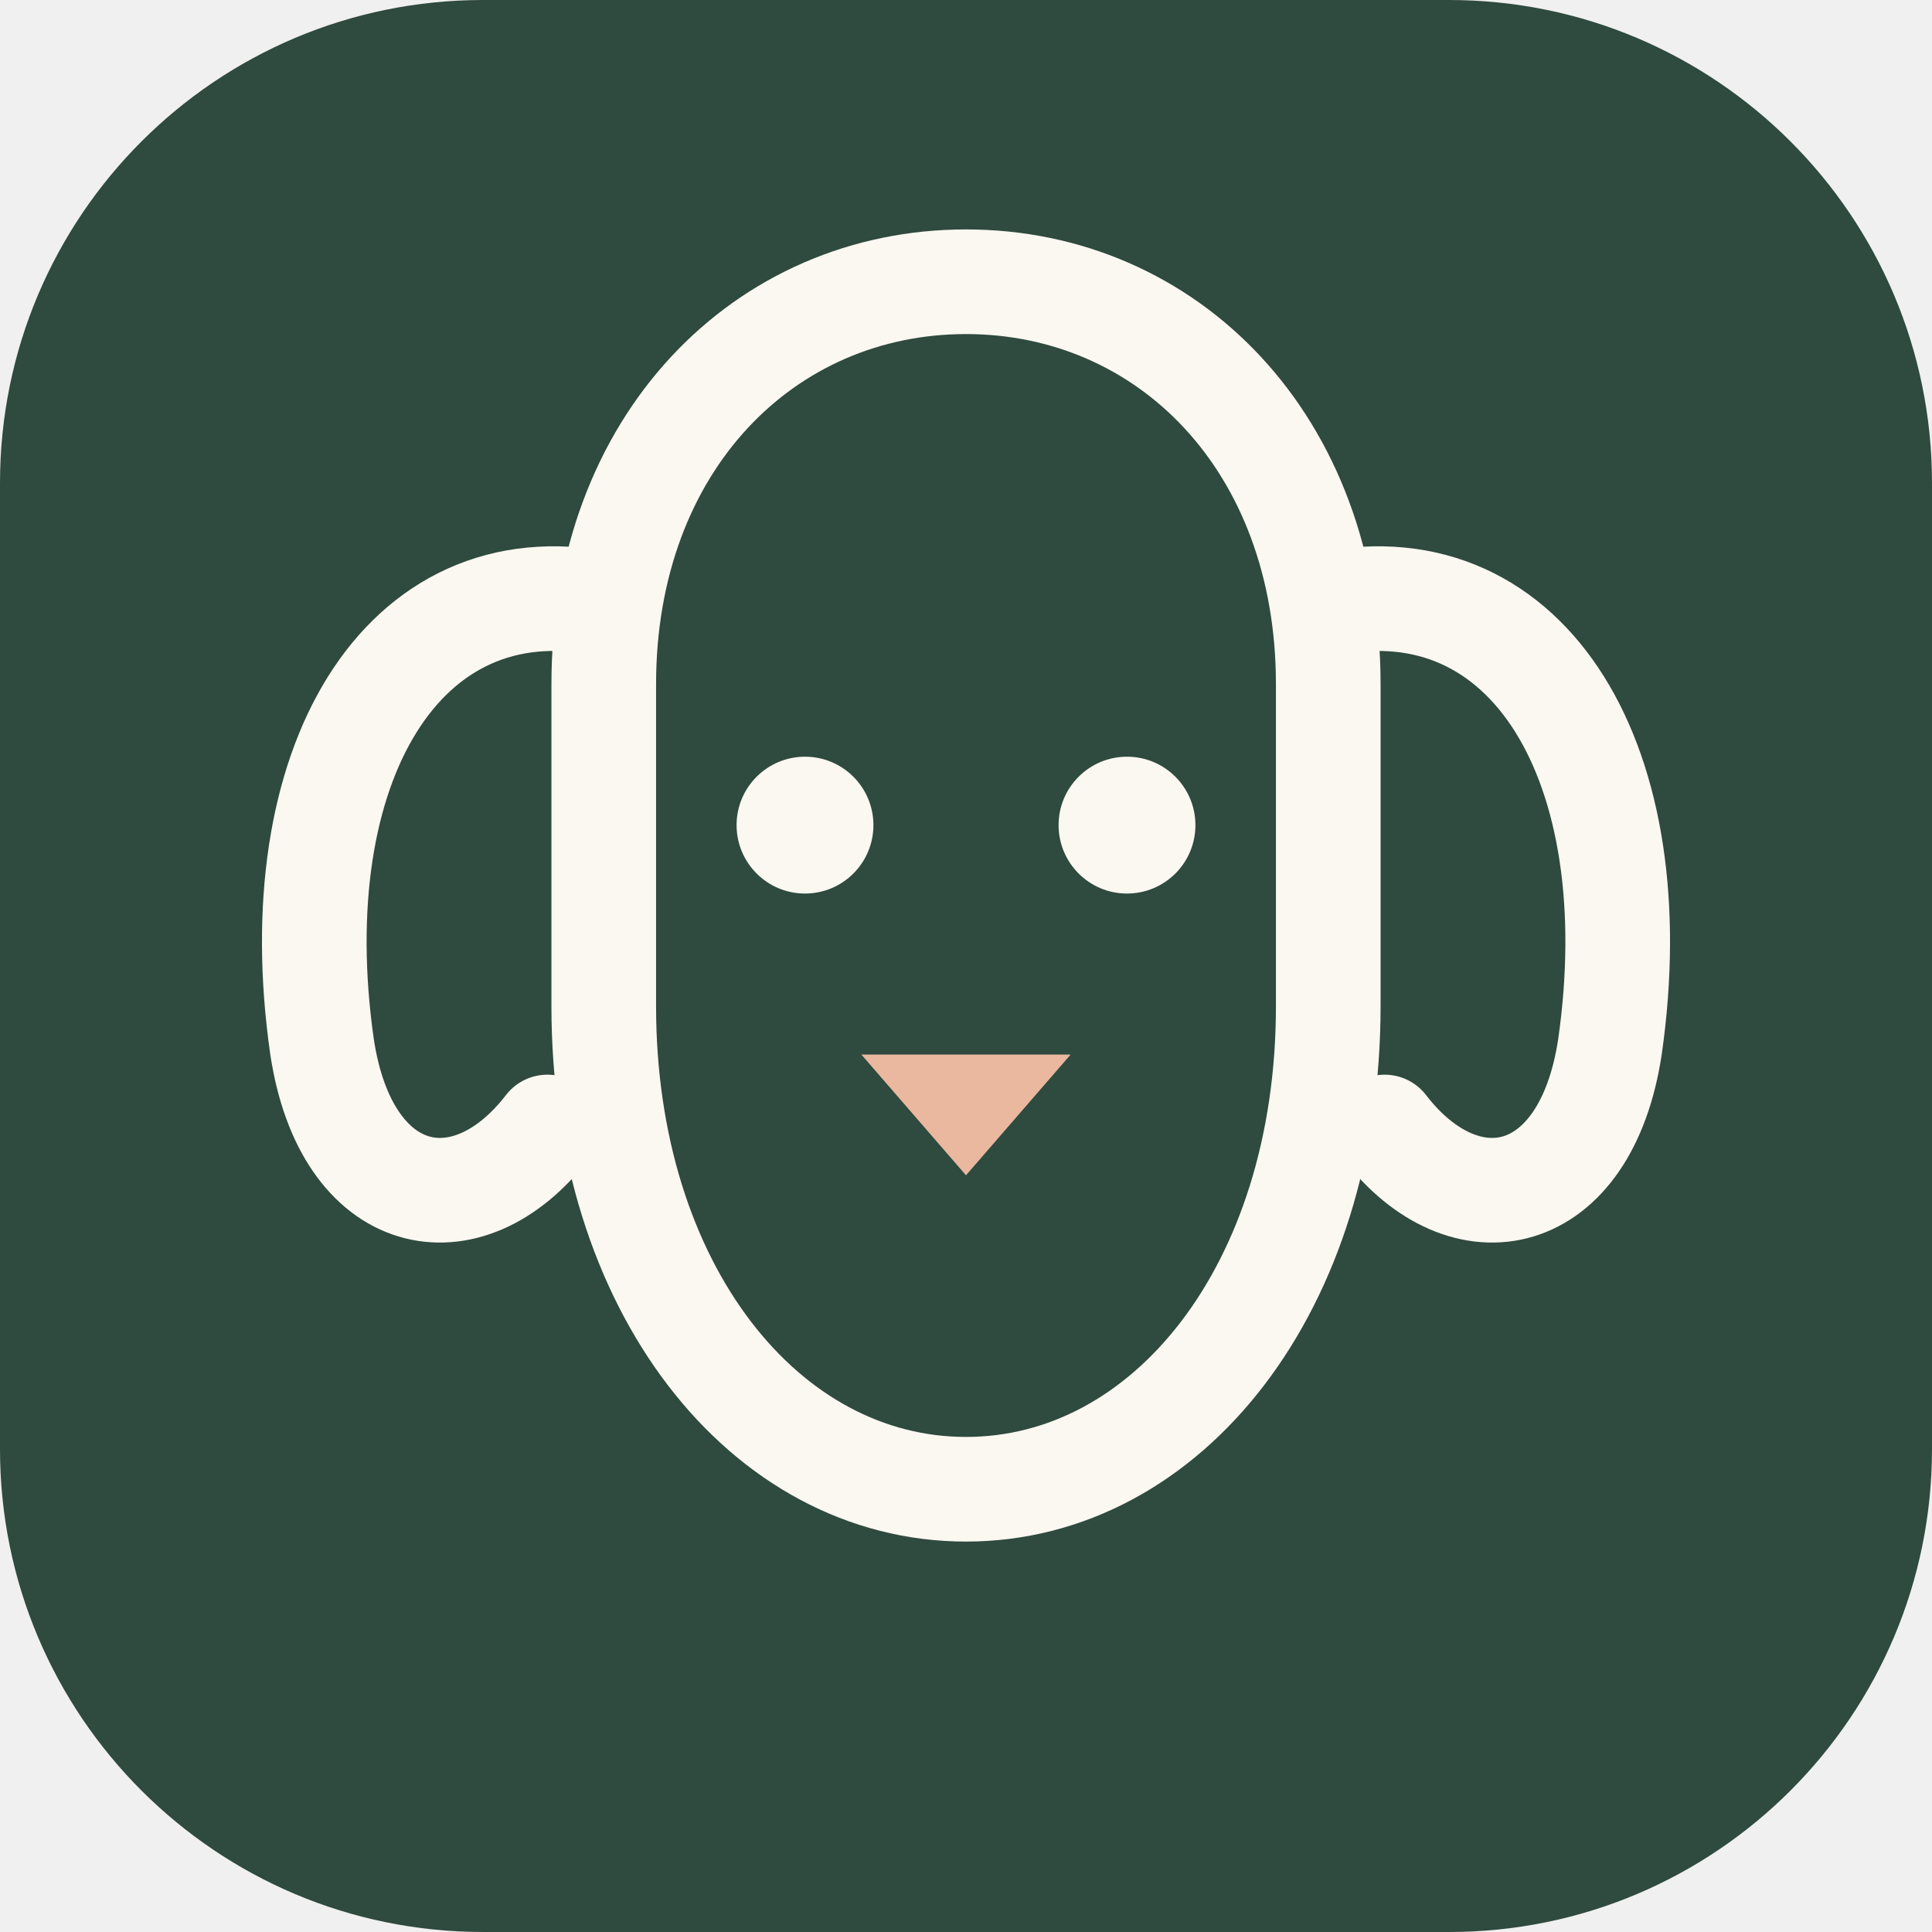
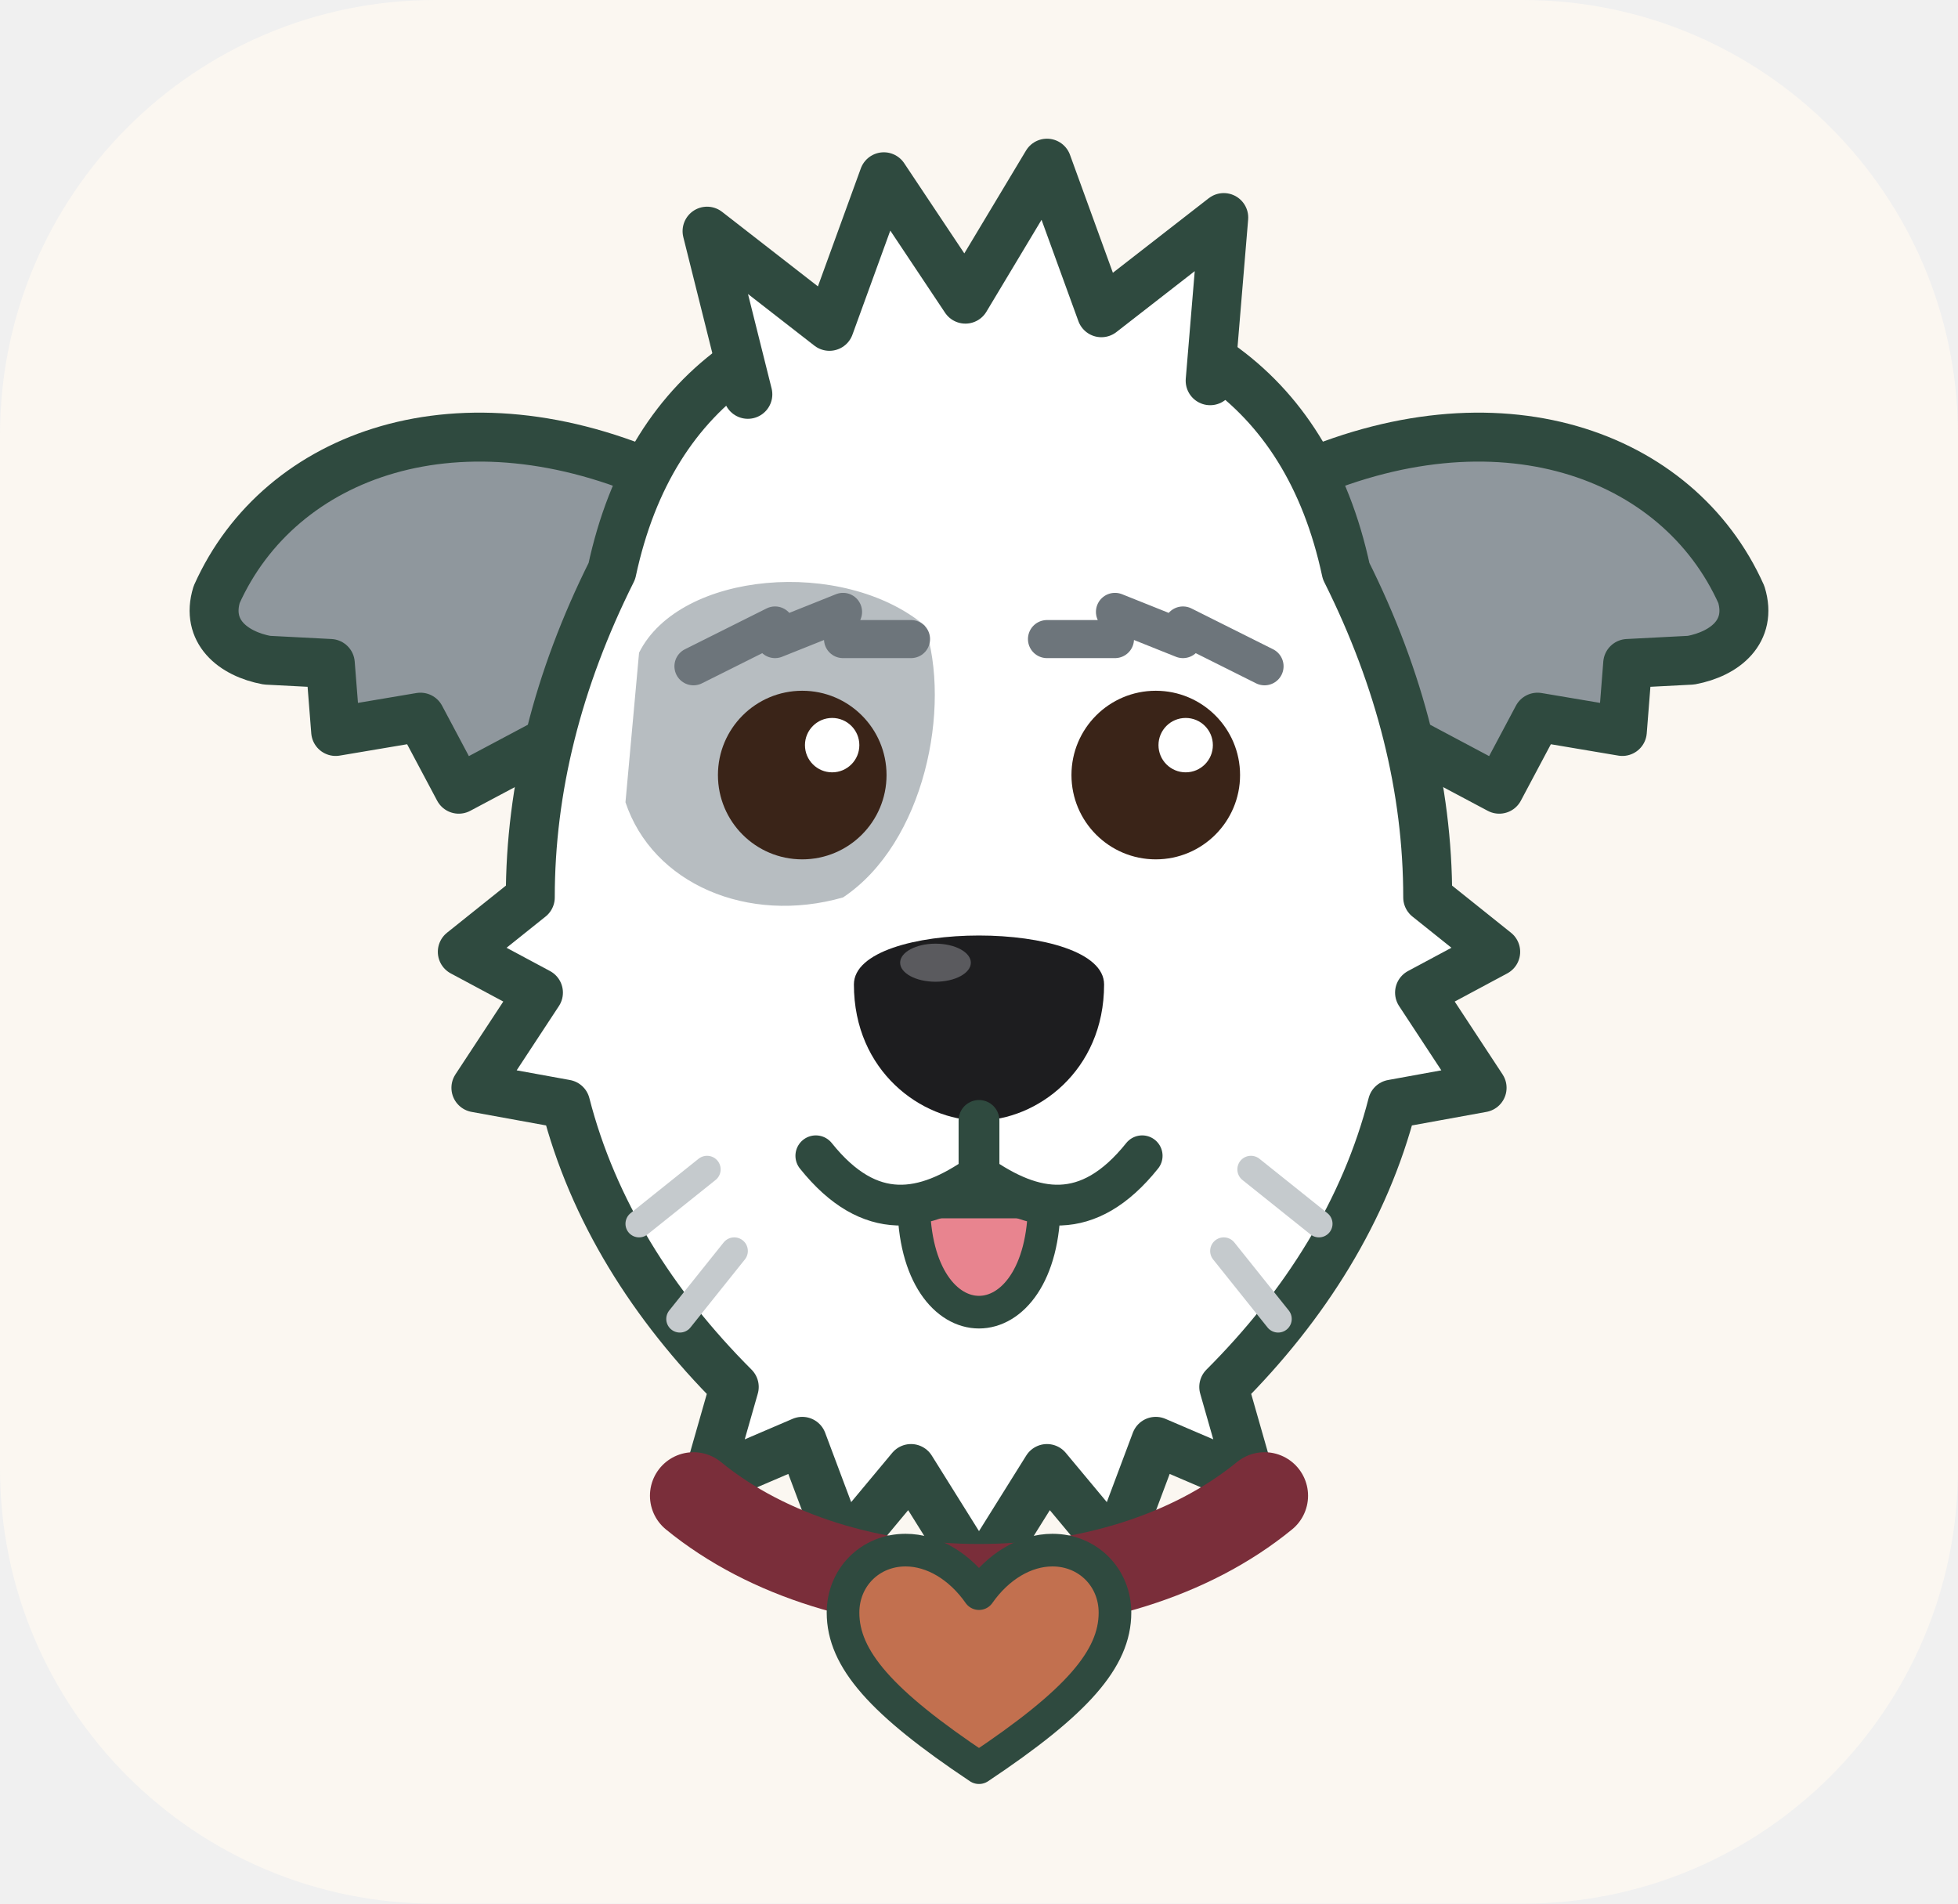
- <svg xmlns="http://www.w3.org/2000/svg" viewBox="0 0 48 48">
-   <rect width="48" height="48" rx="12" fill="#2f4a3f" />
-   <g fill="none" stroke="#fbf7f1" stroke-width="2.6" stroke-linecap="round" stroke-linejoin="round">
-     <path d="M15 17c0-6 4-10 9-10s9 4 9 10v8c0 7-4 12-9 12s-9-5-9-12z" />
-     <path d="M15 15c-5-1-8 4-7 11 .6 4 3.6 4.6 5.6 2" />
-     <path d="M33 15c5-1 8 4 7 11-.6 4-3.6 4.6-5.6 2" />
+ <svg xmlns="http://www.w3.org/2000/svg" viewBox="-4 -2 72 70">
+   <rect x="-4" y="-2" width="72" height="70" rx="16" fill="#fbf7f1" />
+   <g stroke="#2f4a3f" stroke-width="1.8" stroke-linejoin="round" stroke-linecap="round">
+     <path d="M21 16 C16 9.5 9 8.5 4.5 12 C3.5 13 4 14.2 5 15 L7 16.2 L6 18.5 L9 19.5 L9 22.5 L12.5 22.5 C14 25 16 26.5 17.5 26 C18.5 22 19.5 19 21 16 Z" fill="#8f979d" transform="rotate(-28 20 17)" />
+     <path d="M43 16 C48 9.5 55 8.5 59.5 12 C60.5 13 60 14.2 59 15 L57 16.2 L58 18.5 L55 19.5 L55 22.5 L51.5 22.5 C50 25 48 26.5 46.5 26 C45.5 22 44.5 19 43 16 Z" fill="#8f979d" transform="rotate(28 44 17)" />
+     <path d="M18.5 19 C20 12 25 9 32 9 C39 9 44 12 45.5 19 C47.5 23 48.5 27 48.5 31 L51 33 L48.2 34.5 L50.5 38 L47.2 38.6 C46.2 42.5 44 46 41 49 L42 52.5 L38.5 51 L37 55 L34.5 52 L32 56 L29.5 52 L27 55 L25.5 51 L22 52.5 L23 49 C20 46 17.8 42.5 16.8 38.6 L13.5 38 L15.8 34.5 L13 33 L15.5 31 C15.5 27 16.5 23 18.5 19 Z" fill="#ffffff" />
+     <path d="M23.5 12.5 L22 6.5 L26.5 10 L28.5 4.5 L31.5 9 L34.5 4 L36.5 9.5 L41 6 L40.5 12" fill="#ffffff" />
  </g>
-   <circle cx="20" cy="20.5" r="1.7" fill="#fbf7f1" />
-   <circle cx="28" cy="20.5" r="1.7" fill="#fbf7f1" />
-   <path d="M21.4 26.2h5.2L24 29.2z" fill="#e9b89f" />
+   <path d="M19.5 22 C21 19 27 18.5 30 21 C31 24 30 29 27 31 C23.5 32 20 30.5 19 27.5 Z" fill="#b7bdc1" />
+   <g stroke="#6d757b" stroke-width="1.4" stroke-linecap="round" fill="none">
+     <path d="M21.5 22.5 L24.5 21 M24.5 21.5 L27 20.5 M27 21.5 L29.5 21.5" />
+     <path d="M42.5 22.5 L39.5 21 M39.5 21.5 L37 20.5 M37 21.5 L34.5 21.5" />
+   </g>
+   <circle cx="25.5" cy="26.5" r="3.1" fill="#3a2418" />
+   <circle cx="38.5" cy="26.5" r="3.1" fill="#3a2418" />
+   <circle cx="26.6" cy="25.4" r="1" fill="#fff" />
+   <circle cx="39.6" cy="25.4" r="1" fill="#fff" />
+   <path d="M27.4 34.2 C27.4 31.8 36.6 31.8 36.6 34.2 C36.6 37.4 34.1 39.2 32 39.2 C29.9 39.2 27.4 37.4 27.4 34.2 Z" fill="#1d1d1f" />
+   <ellipse cx="30.4" cy="33.4" rx="1.3" ry="0.7" fill="#5a5a5e" />
+   <path d="M29.6 42.2 C29.6 47.6 34.4 47.6 34.4 42.2 Z" fill="#e8848f" stroke="#2f4a3f" stroke-width="1.2" stroke-linejoin="round" />
+   <path d="M32 39.2 L32 41.2 M26 40.5 C28 43 30 42.6 32 41.2 C34 42.6 36 43 38 40.5" fill="none" stroke="#2f4a3f" stroke-width="1.5" stroke-linecap="round" />
+   <g stroke="#c5cacd" stroke-width="1" stroke-linecap="round">
+     <path d="M22 41 L19.5 43 M23 44 L21 46.5 M42 41 L44.5 43 M41 44 L43 46.5" />
+   </g>
+   <path d="M21.5 53 C27 57.5 37 57.5 42.5 53" fill="none" stroke="#7a2e3a" stroke-width="3.2" stroke-linecap="round" />
+   <path d="M32 63 C28.4 60.6 27 59 27 57.3 C27 56 28 55 29.3 55 C30.3 55 31.3 55.6 32 56.6 C32.7 55.6 33.7 55 34.7 55 C36 55 37 56 37 57.3 C37 59 35.6 60.6 32 63 Z" fill="#c2704f" stroke="#2f4a3f" stroke-width="1.2" stroke-linejoin="round" />
</svg>
